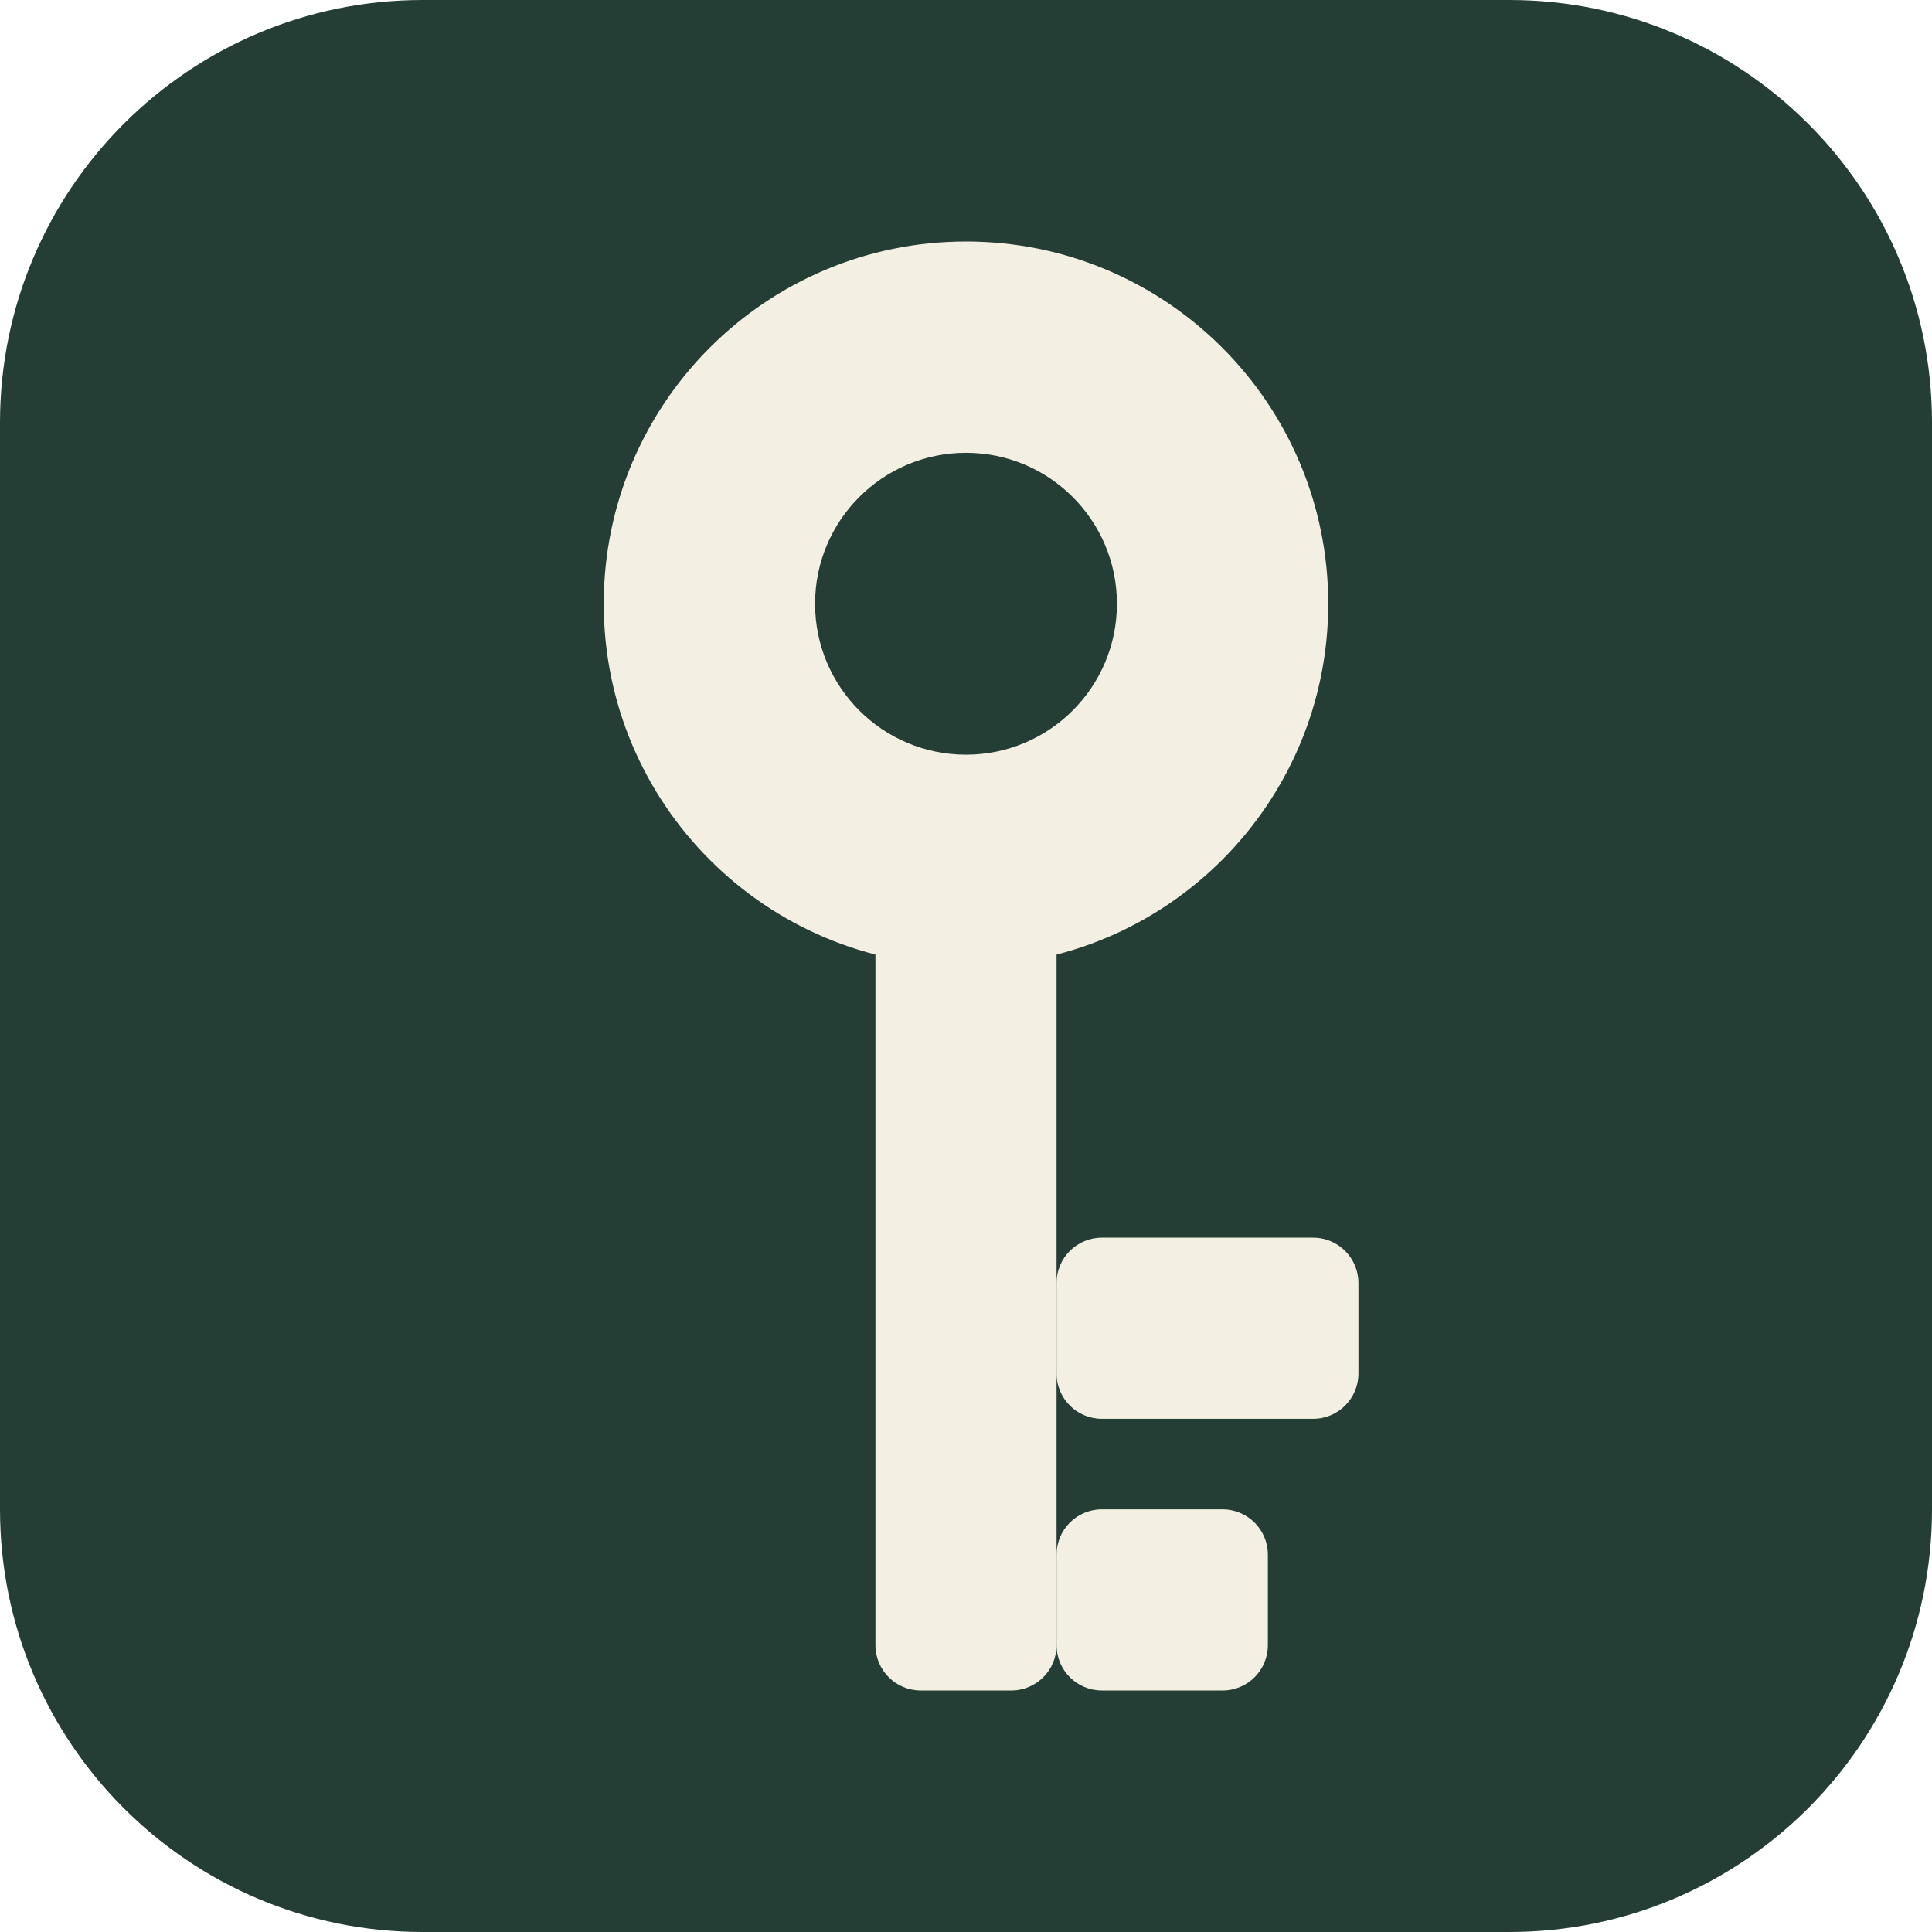
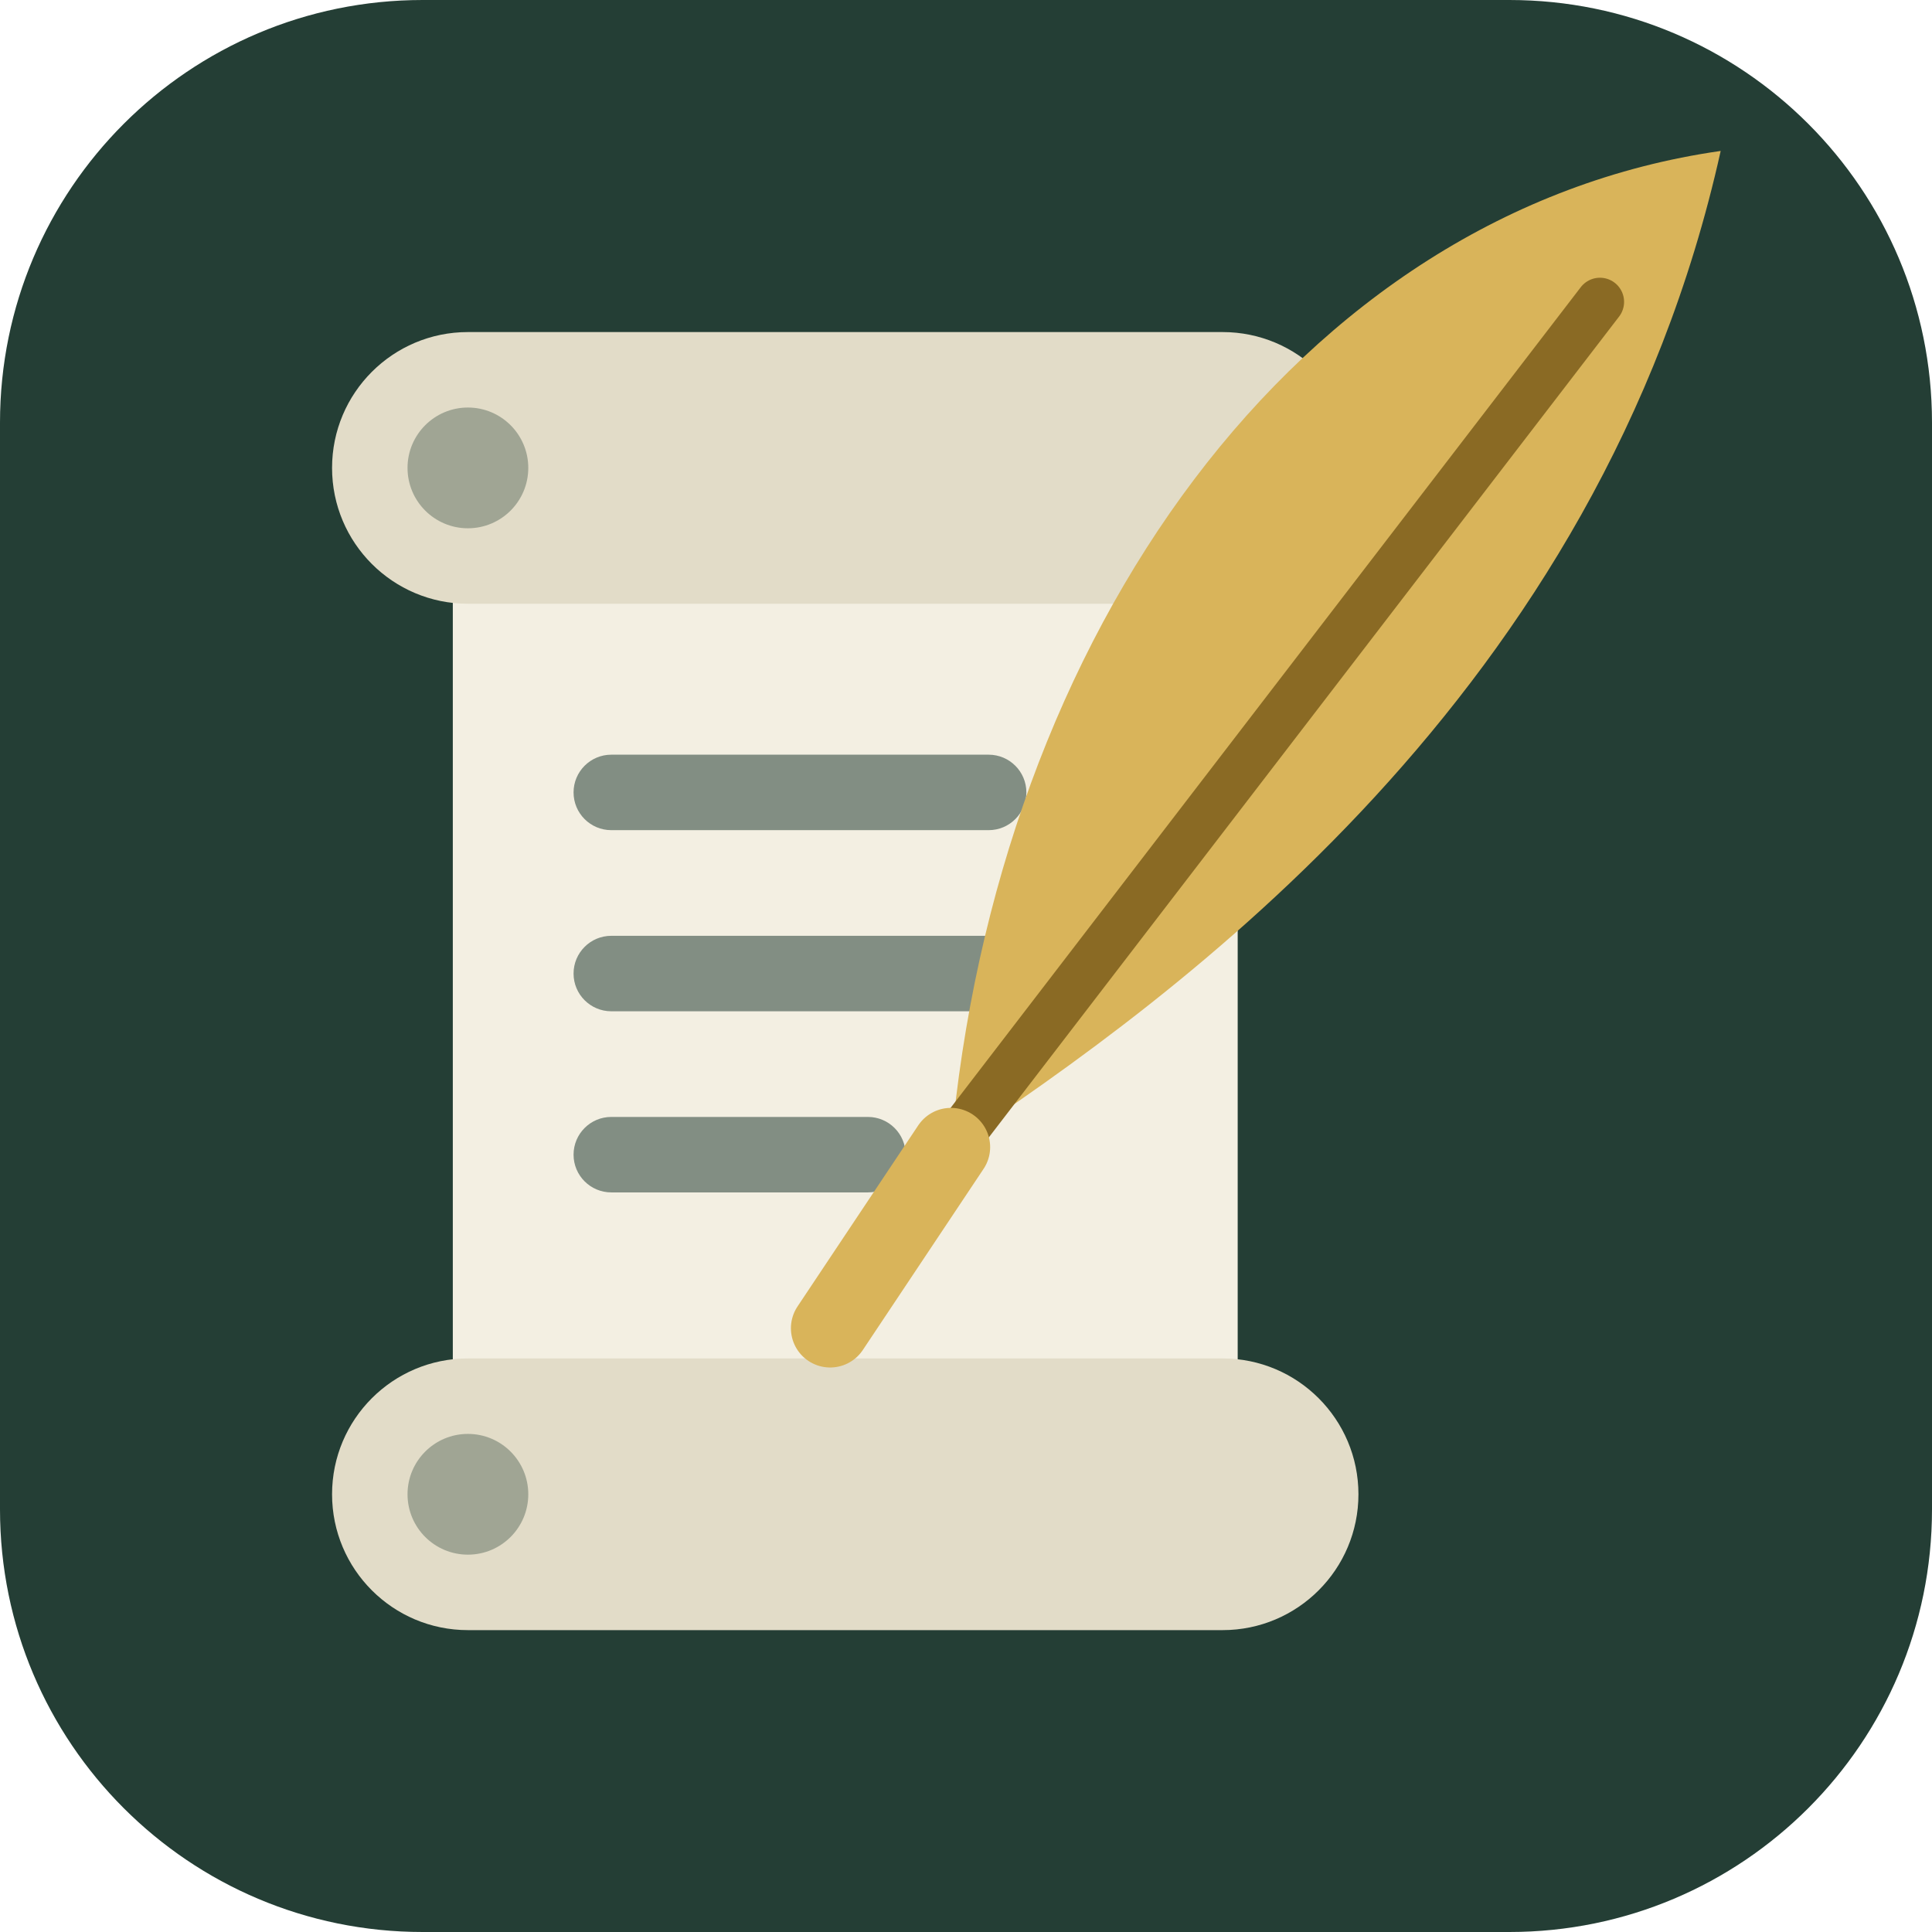
<svg xmlns="http://www.w3.org/2000/svg" viewBox="0 0 64 64" width="64" height="64">
  <rect width="64" height="64" rx="14" fill="#243e35" />
-   <g fill="#f3efe2">
-     <path fill-rule="evenodd" d="M32 8a12 12 0 1 1 0 24a12 12 0 1 1 0-24zm0 7a5 5 0 1 0 0 10a5 5 0 1 0 0-10z" />
-     <rect x="29" y="30" width="6" height="26" rx="1.5" />
-     <rect x="35" y="41" width="10" height="6" rx="1.5" />
-     <rect x="35" y="50" width="7" height="6" rx="1.5" />
+   <rect x="15" y="16" width="26" height="33" fill="#f3efe2" />
+   <rect x="11" y="11" width="34" height="9" rx="4.5" fill="#e2dcc8" />
+   <rect x="11" y="45" width="34" height="9" rx="4.5" fill="#e2dcc8" />
+   <circle cx="15.5" cy="15.5" r="2" fill="#243e35" opacity="0.35" />
+   <circle cx="15.5" cy="49.5" r="2" fill="#243e35" opacity="0.35" />
+   <g fill="#243e35" opacity="0.55">
+     <rect x="19" y="25" width="15" height="2.5" rx="1.25" />
+     <rect x="19" y="31" width="18" height="2.5" rx="1.25" />
+     <rect x="19" y="37" width="11" height="2.5" rx="1.25" />
  </g>
+   <path d="M57 5 C43 7 33 21 31.5 38 C39 33 53 23 57 5 Z" fill="#d9b45a" />
+   <path d="M31.5 38 L53 10" stroke="#8a6a24" stroke-width="1.6" stroke-linecap="round" fill="none" />
+   <path d="M31.5 38 L27.5 44" stroke="#d9b45a" stroke-width="2.6" stroke-linecap="round" fill="none" />
</svg>
